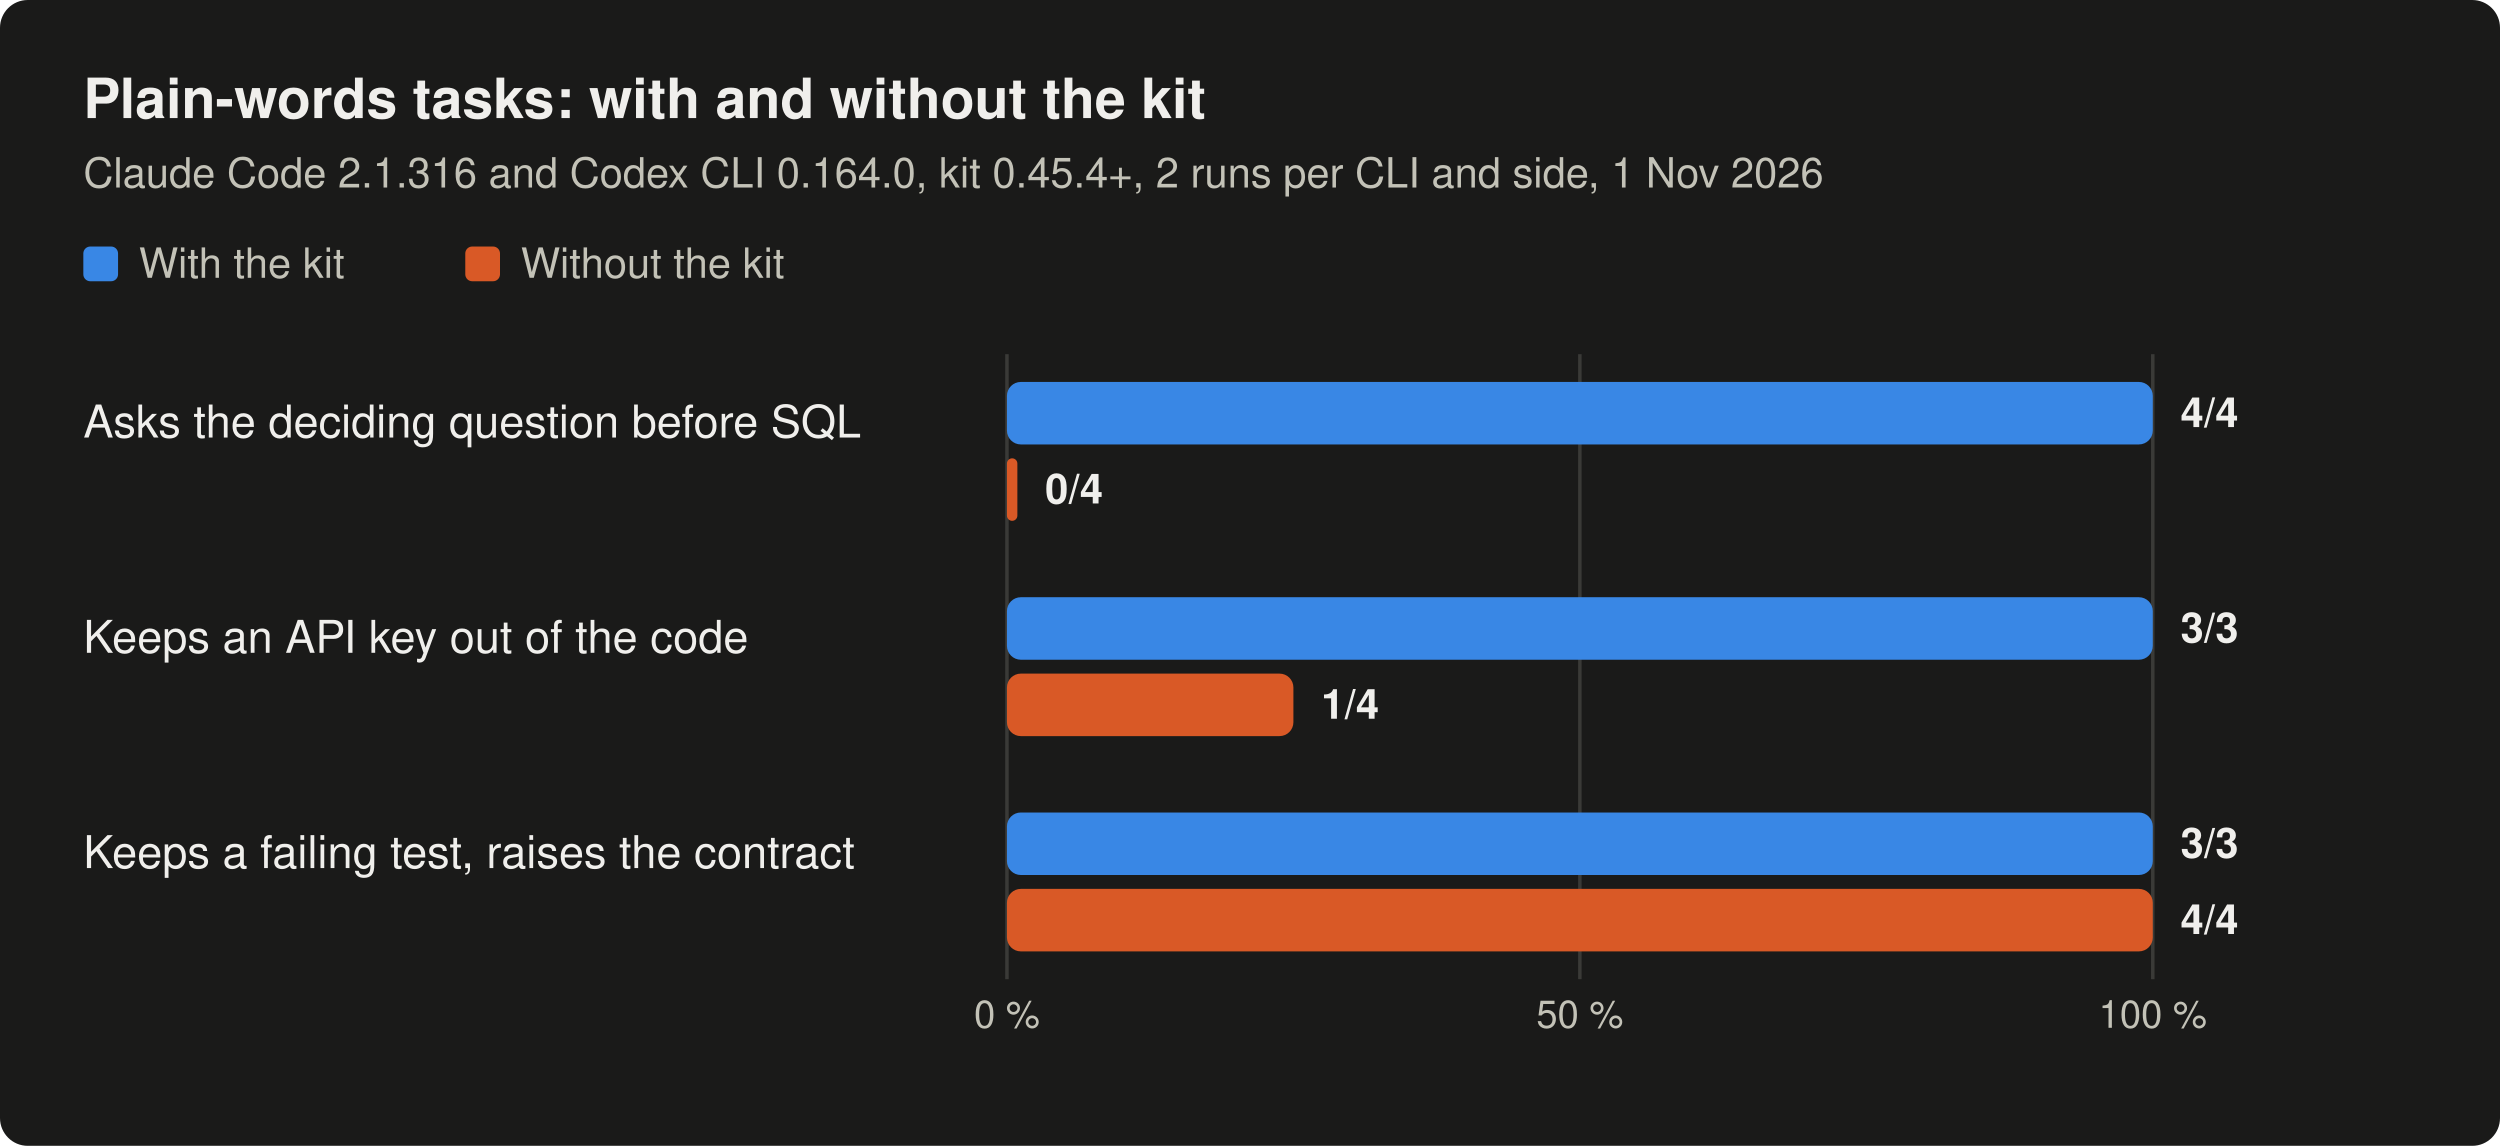
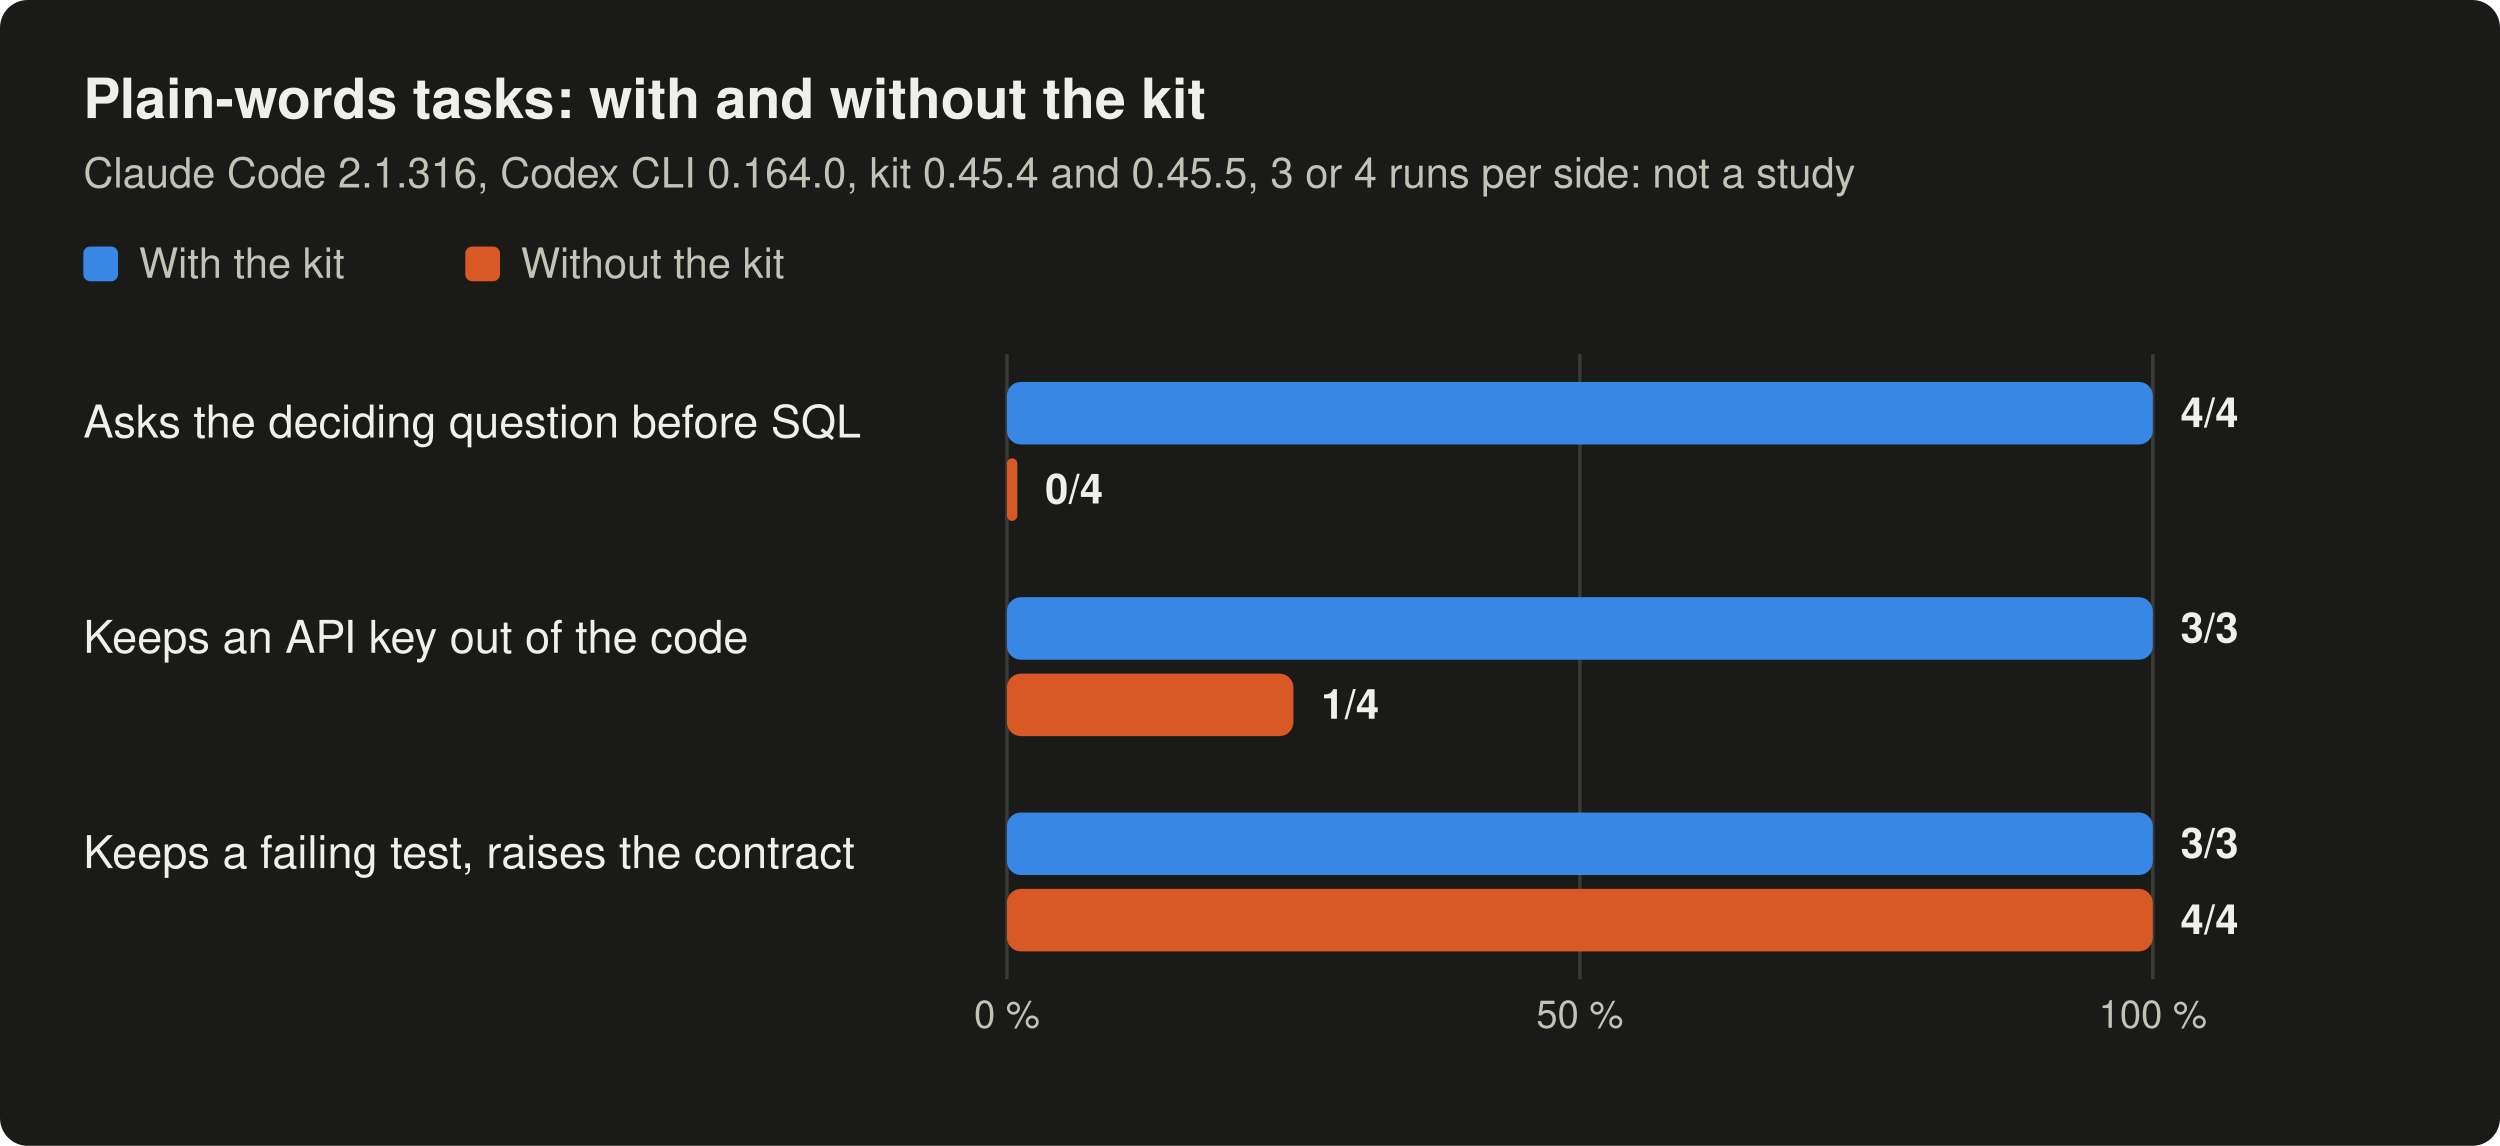
<svg xmlns="http://www.w3.org/2000/svg" width="720" height="330" viewBox="0 0 720 330" role="img" font-family="-apple-system, Segoe UI, Helvetica, Arial, sans-serif">
  <rect width="720" height="330" rx="8" fill="#1a1a19" />
  <text x="24" y="34" font-size="16" fill="#f0efec" text-anchor="start" font-weight="600">Plain-words tasks: with and without the kit</text>
-   <text x="24" y="54" font-size="12" fill="#c3c2b7" text-anchor="start" font-weight="400">Claude Code 2.1.316 and Codex CLI 0.164.0, kit 0.45.4+, 2 runs per CLI and side, 1 Nov 2026</text>
+   <text x="24" y="54" font-size="12" fill="#c3c2b7" text-anchor="start" font-weight="400">Claude Code 2.1.316, Codex CLI 0.164.0, kit 0.45.4 and 0.45.5, 3 or 4 runs per side: not a study</text>
  <rect x="24" y="71" width="10" height="10" rx="2" fill="#3987e5" />
  <text x="40" y="80" font-size="12" fill="#c3c2b7" text-anchor="start" font-weight="400">With the kit</text>
  <rect x="134" y="71" width="10" height="10" rx="2" fill="#d95926" />
  <text x="150" y="80" font-size="12" fill="#c3c2b7" text-anchor="start" font-weight="400">Without the kit</text>
  <line x1="290" y1="102" x2="290" y2="282" stroke="#3a3a37" stroke-width="1" />
  <text x="290" y="296" font-size="11" fill="#c3c2b7" text-anchor="middle" font-weight="400">0 %</text>
  <line x1="455.0" y1="102" x2="455.0" y2="282" stroke="#3a3a37" stroke-width="1" />
  <text x="455.0" y="296" font-size="11" fill="#c3c2b7" text-anchor="middle" font-weight="400">50 %</text>
  <line x1="620" y1="102" x2="620" y2="282" stroke="#3a3a37" stroke-width="1" />
  <text x="620" y="296" font-size="11" fill="#c3c2b7" text-anchor="middle" font-weight="400">100 %</text>
  <text x="24" y="126" font-size="13" fill="#f0efec" text-anchor="start" font-weight="400">Asks the deciding question before SQL</text>
  <rect x="290" y="110" width="330.0" height="18" rx="4" fill="#3987e5" />
  <text x="628.0" y="123" font-size="12" fill="#f0efec" text-anchor="start" font-weight="600">4/4</text>
  <rect x="290" y="132" width="3" height="18" rx="1.5" fill="#d95926" />
  <text x="301" y="145" font-size="12" fill="#f0efec" text-anchor="start" font-weight="600">0/4</text>
  <text x="24" y="188" font-size="13" fill="#f0efec" text-anchor="start" font-weight="400">Keeps an API key out of the code</text>
  <rect x="290" y="172" width="330.0" height="18" rx="4" fill="#3987e5" />
  <text x="628.0" y="185" font-size="12" fill="#f0efec" text-anchor="start" font-weight="600">3/3</text>
  <rect x="290" y="194" width="82.5" height="18" rx="4" fill="#d95926" />
  <text x="380.5" y="207" font-size="12" fill="#f0efec" text-anchor="start" font-weight="600">1/4</text>
  <text x="24" y="250" font-size="13" fill="#f0efec" text-anchor="start" font-weight="400">Keeps a failing test, raises the contract</text>
  <rect x="290" y="234" width="330.0" height="18" rx="4" fill="#3987e5" />
  <text x="628.0" y="247" font-size="12" fill="#f0efec" text-anchor="start" font-weight="600">3/3</text>
  <rect x="290" y="256" width="330.0" height="18" rx="4" fill="#d95926" />
  <text x="628.0" y="269" font-size="12" fill="#f0efec" text-anchor="start" font-weight="600">4/4</text>
</svg>
